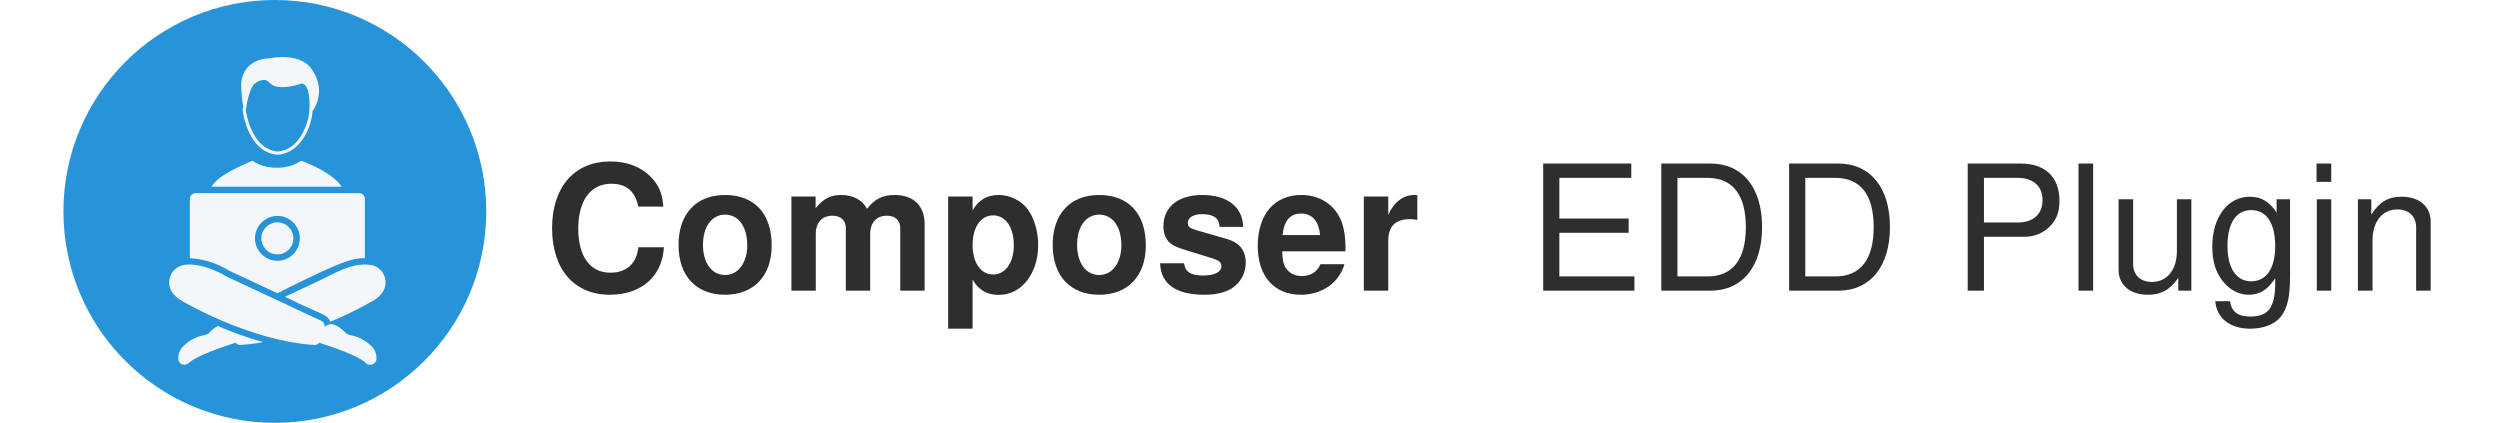
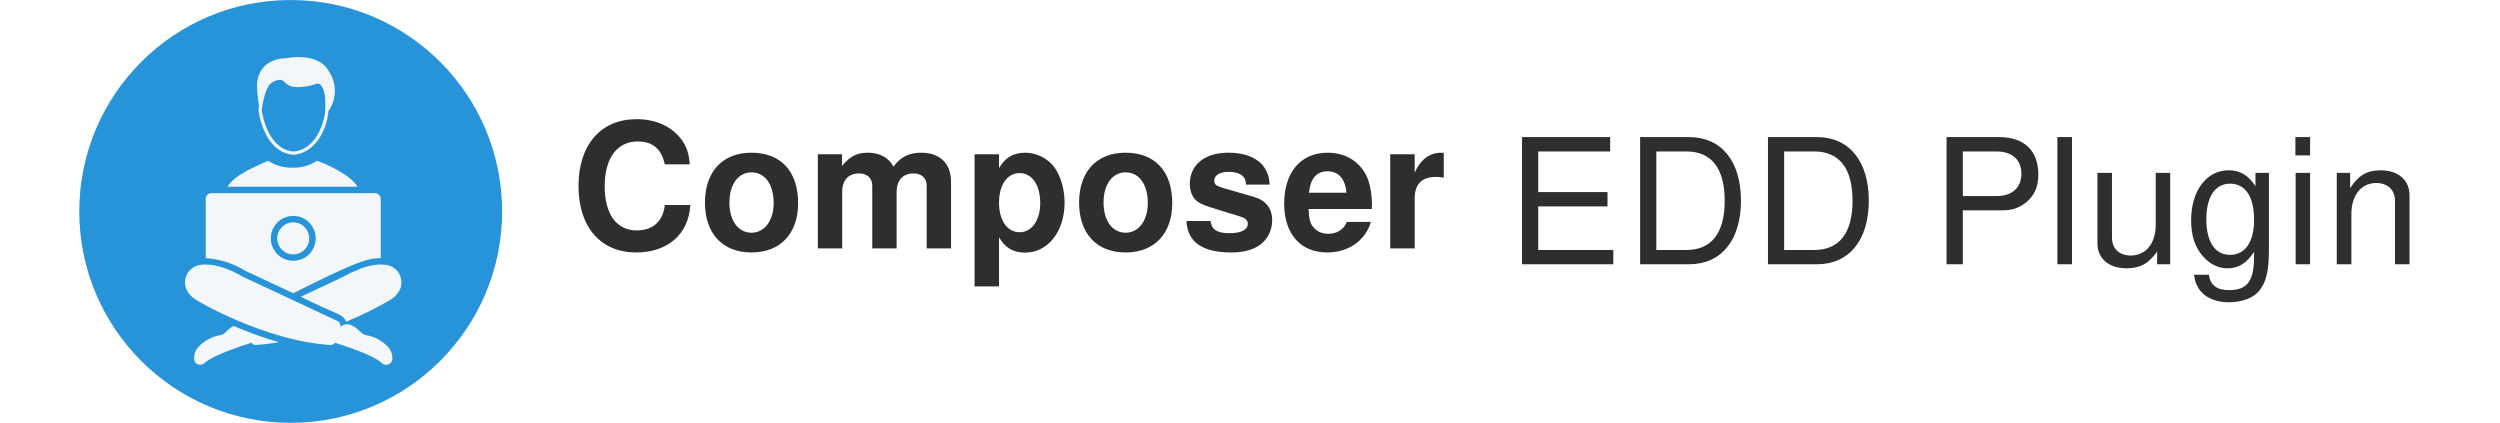
<svg xmlns="http://www.w3.org/2000/svg" width="473" height="80" viewBox="0 0 473 80">
  <defs>
    <clipPath id="b">
      <rect width="473" height="80" />
    </clipPath>
  </defs>
  <g id="a" clip-path="url(#b)">
-     <g transform="translate(12)">
-       <circle cx="40" cy="40" r="40" fill="#2794da" />
+     <g transform="translate(5 -8)">
+       <text transform="translate(103 30)" fill="#2e2e2e" font-size="33" font-family="Helvetica-Bold, Helvetica" font-weight="700" letter-spacing="0.011em">
+         <tspan x="0" y="25">Composer</tspan>
+       </text>
+       <text transform="translate(280 33)" fill="#2e2e2e" font-size="33" font-family="Helvetica-Light, Helvetica" font-weight="300" letter-spacing="0.011em">
+         <tspan x="0" y="25">EDD Plugin</tspan>
+       </text>
    </g>
-     <text transform="translate(103 30)" fill="#2e2e2e" font-size="33" font-family="Helvetica-Bold, Helvetica" font-weight="700" letter-spacing="0.011em">
-       <tspan x="0" y="25">Composer</tspan>
-     </text>
-     <text transform="translate(289 30)" fill="#2e2e2e" font-size="33" font-family="Helvetica-Light, Helvetica" font-weight="300" letter-spacing="0.011em">
-       <tspan x="0" y="25">EDD Plugin</tspan>
-     </text>
-     <g transform="translate(32 10.796)">
-       <path d="M25.808,19.439a3.055,3.055,0,0,0,.849.012c3.779-.566,5.939-4.711,6.208-8.233A6.592,6.592,0,0,0,32.9,3.626S31.434.061,24.68,1.238c0,0-5-.121-5.335,4.911a29.239,29.239,0,0,0,.388,4.135c-.061.376-.085.655-.1.764C19.672,11.35,20.545,18.626,25.808,19.439Zm-3.8-13.484a2.993,2.993,0,0,1,1.6-.643c1.308,0,.863,1.382,3.6,1.382a11.356,11.356,0,0,0,3.529-.679.847.847,0,0,1,.715.327c.5.521,1.031,1.88.764,5.3-.012.061-.861,6.487-5.663,7.2a1.646,1.646,0,0,1-.643-.012c-4.814-.74-5.675-7.785-5.675-7.785C20.376,9.883,20.946,6.706,22.013,5.955Z" transform="translate(-5.726 -1)" fill="#f4f7fa" />
-       <path d="M11.345,23.315V34.531A16.015,16.015,0,0,1,18.8,36.908l9.107,4.256c12.26-6.166,14.16-6.622,16.552-6.633V23.315a1.082,1.082,0,0,0-1.079-1.079H12.424A1.082,1.082,0,0,0,11.345,23.315ZM27.909,26.54a4.244,4.244,0,1,1-4.244,4.244A4.249,4.249,0,0,1,27.909,26.54Z" transform="translate(-7.426 3.515)" fill="#f4f7fa" />
-       <path d="M14.735,22.1H39.35c-1.358-2.292-6-4.365-7.688-4.923a7.813,7.813,0,0,1-4.608,1.31,7.84,7.84,0,0,1-4.608-1.31C20.568,18.037,16.02,19.819,14.735,22.1Z" transform="translate(-6.706 2.439)" fill="#f4f7fa" />
-       <path d="M15.5,44.144a1.991,1.991,0,0,1-1.055.558,7.363,7.363,0,0,0-4.086,2.219,2.951,2.951,0,0,0-.825,2.049c.012,1.067.631,1.3,1.152,1.31a1.293,1.293,0,0,0,.946-.4c1.346-1.261,6.051-2.9,8.767-3.759,0,.012.012.012.012.024a.953.953,0,0,0,.812.412,40.849,40.849,0,0,0,4.365-.534,68.711,68.711,0,0,1-8.573-3.068A5.841,5.841,0,0,0,15.5,44.144Z" transform="translate(-7.811 7.92)" fill="#f4f7fa" />
-       <path d="M32.381,36.567l-6.2,2.9c7.058,3.519,8.017,3.225,8.573,4.729a69.832,69.832,0,0,0,8.367-4.123c2.074-1.37,2.28-2.934,2-4.135a3.309,3.309,0,0,0-2.874-2.51C38.666,32.972,35.181,35.267,32.381,36.567Z" transform="translate(-4.272 5.881)" fill="#f4f7fa" />
-       <path d="M11.086,33.425a3.352,3.352,0,0,0-2.9,2.631c-.243,1.176.024,2.692,2.025,4.014,0,0,12.817,7.736,25.44,8.524a.939.939,0,0,0,.812-.412c0-.012.012-.012.012-.024,2.7.861,7.421,2.5,8.767,3.759a1.193,1.193,0,0,0,2.1-.909,2.994,2.994,0,0,0-.812-2.049,7.452,7.452,0,0,0-4.1-2.219,1.914,1.914,0,0,1-1.043-.558c-.8-.825-2.522-2.3-3.844-1.006a1.12,1.12,0,0,0-.618-1.14L18.907,35.608S14.748,32.964,11.086,33.425Z" transform="translate(-8.113 5.882)" fill="#f4f7fa" />
-       <circle cx="3.031" cy="3.031" r="3.031" transform="translate(17.446 31.272)" fill="#f4f7fa" />
+     <g transform="translate(3)">
+       <g transform="translate(12)">
+         <circle cx="40" cy="40" r="40" fill="#2794da" />
+       </g>
+       <g transform="translate(32 10.796)">
+         <path d="M25.808,19.439a3.055,3.055,0,0,0,.849.012c3.779-.566,5.939-4.711,6.208-8.233A6.592,6.592,0,0,0,32.9,3.626S31.434.061,24.68,1.238c0,0-5-.121-5.335,4.911a29.239,29.239,0,0,0,.388,4.135c-.061.376-.085.655-.1.764C19.672,11.35,20.545,18.626,25.808,19.439Zm-3.8-13.484a2.993,2.993,0,0,1,1.6-.643c1.308,0,.863,1.382,3.6,1.382a11.356,11.356,0,0,0,3.529-.679.847.847,0,0,1,.715.327c.5.521,1.031,1.88.764,5.3-.012.061-.861,6.487-5.663,7.2a1.646,1.646,0,0,1-.643-.012c-4.814-.74-5.675-7.785-5.675-7.785C20.376,9.883,20.946,6.706,22.013,5.955Z" transform="translate(-5.726 -1)" fill="#f4f7fa" />
+         <path d="M11.345,23.315V34.531A16.015,16.015,0,0,1,18.8,36.908l9.107,4.256c12.26-6.166,14.16-6.622,16.552-6.633V23.315a1.082,1.082,0,0,0-1.079-1.079H12.424A1.082,1.082,0,0,0,11.345,23.315ZM27.909,26.54a4.244,4.244,0,1,1-4.244,4.244A4.249,4.249,0,0,1,27.909,26.54Z" transform="translate(-7.426 3.515)" fill="#f4f7fa" />
+         <path d="M14.735,22.1H39.35c-1.358-2.292-6-4.365-7.688-4.923a7.813,7.813,0,0,1-4.608,1.31,7.84,7.84,0,0,1-4.608-1.31C20.568,18.037,16.02,19.819,14.735,22.1Z" transform="translate(-6.706 2.439)" fill="#f4f7fa" />
+         <path d="M15.5,44.144a1.991,1.991,0,0,1-1.055.558,7.363,7.363,0,0,0-4.086,2.219,2.951,2.951,0,0,0-.825,2.049c.012,1.067.631,1.3,1.152,1.31a1.293,1.293,0,0,0,.946-.4c1.346-1.261,6.051-2.9,8.767-3.759,0,.012.012.012.012.024a.953.953,0,0,0,.812.412,40.849,40.849,0,0,0,4.365-.534,68.711,68.711,0,0,1-8.573-3.068A5.841,5.841,0,0,0,15.5,44.144Z" transform="translate(-7.811 7.92)" fill="#f4f7fa" />
+         <path d="M32.381,36.567l-6.2,2.9c7.058,3.519,8.017,3.225,8.573,4.729a69.832,69.832,0,0,0,8.367-4.123c2.074-1.37,2.28-2.934,2-4.135a3.309,3.309,0,0,0-2.874-2.51C38.666,32.972,35.181,35.267,32.381,36.567Z" transform="translate(-4.272 5.881)" fill="#f4f7fa" />
+         <path d="M11.086,33.425a3.352,3.352,0,0,0-2.9,2.631c-.243,1.176.024,2.692,2.025,4.014,0,0,12.817,7.736,25.44,8.524a.939.939,0,0,0,.812-.412c0-.012.012-.012.012-.024,2.7.861,7.421,2.5,8.767,3.759a1.193,1.193,0,0,0,2.1-.909,2.994,2.994,0,0,0-.812-2.049,7.452,7.452,0,0,0-4.1-2.219,1.914,1.914,0,0,1-1.043-.558c-.8-.825-2.522-2.3-3.844-1.006a1.12,1.12,0,0,0-.618-1.14L18.907,35.608S14.748,32.964,11.086,33.425Z" transform="translate(-8.113 5.882)" fill="#f4f7fa" />
+         <circle cx="3.031" cy="3.031" r="3.031" transform="translate(17.446 31.272)" fill="#f4f7fa" />
+       </g>
    </g>
  </g>
</svg>
